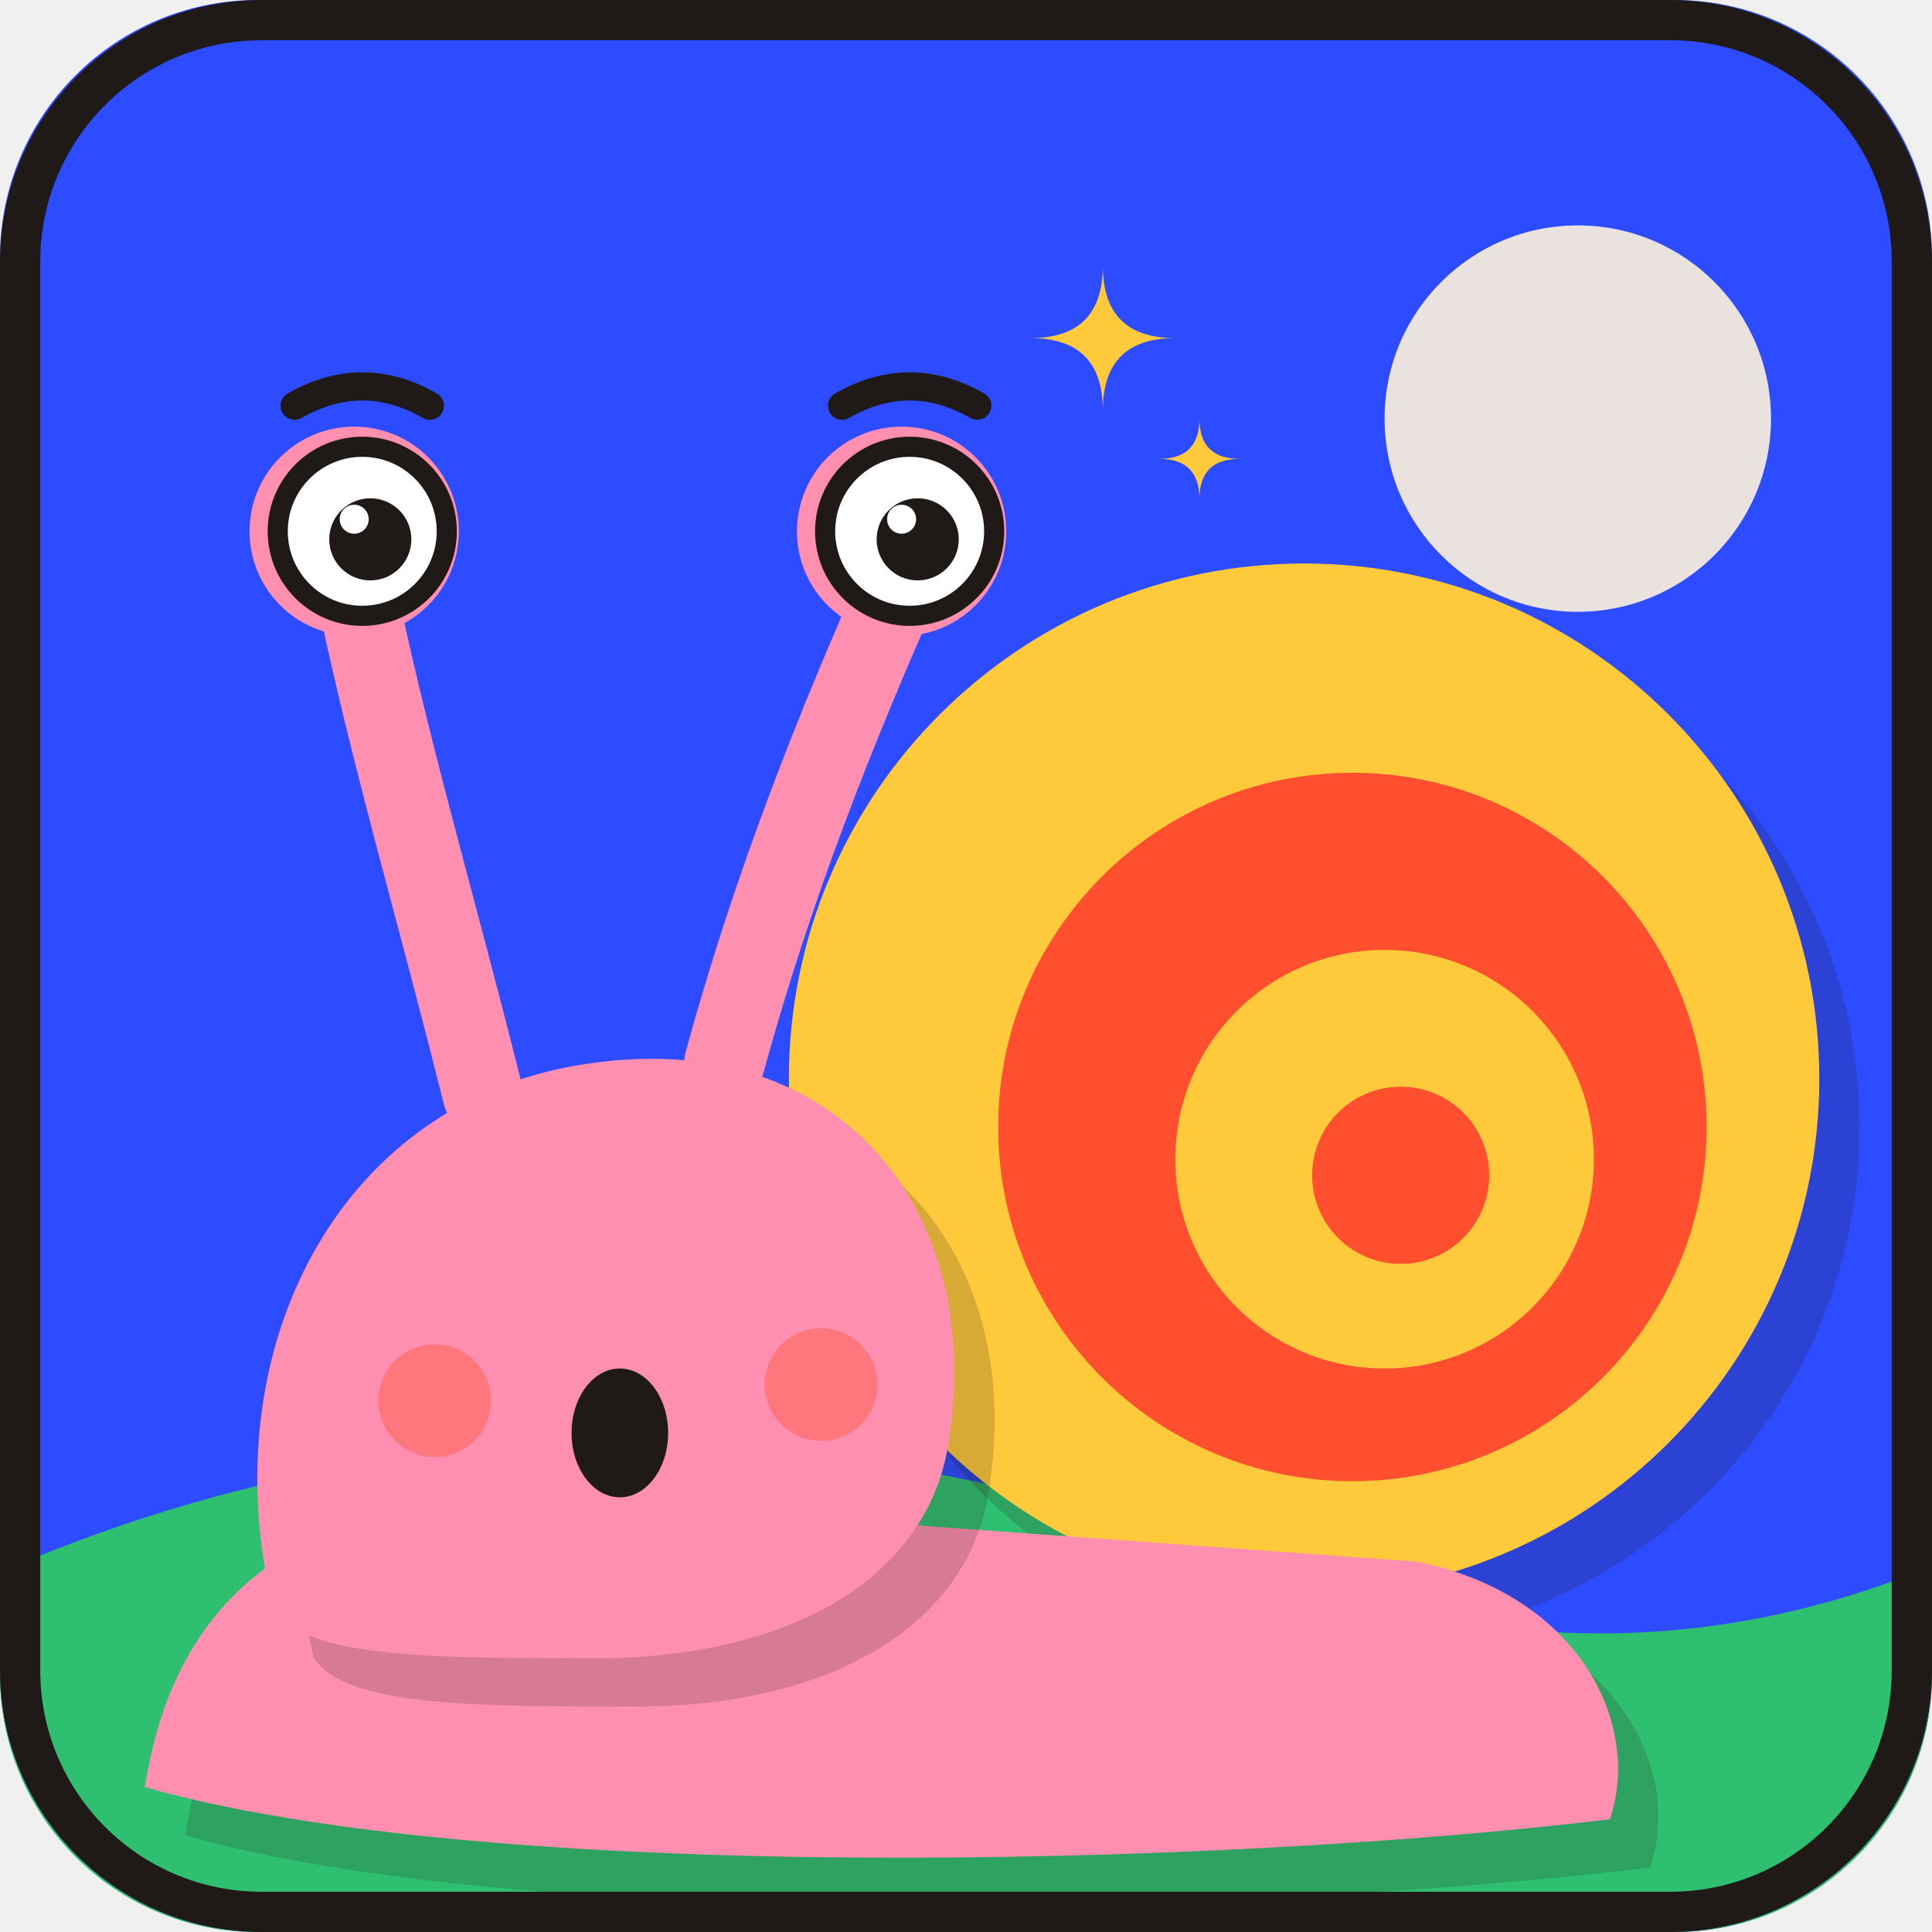
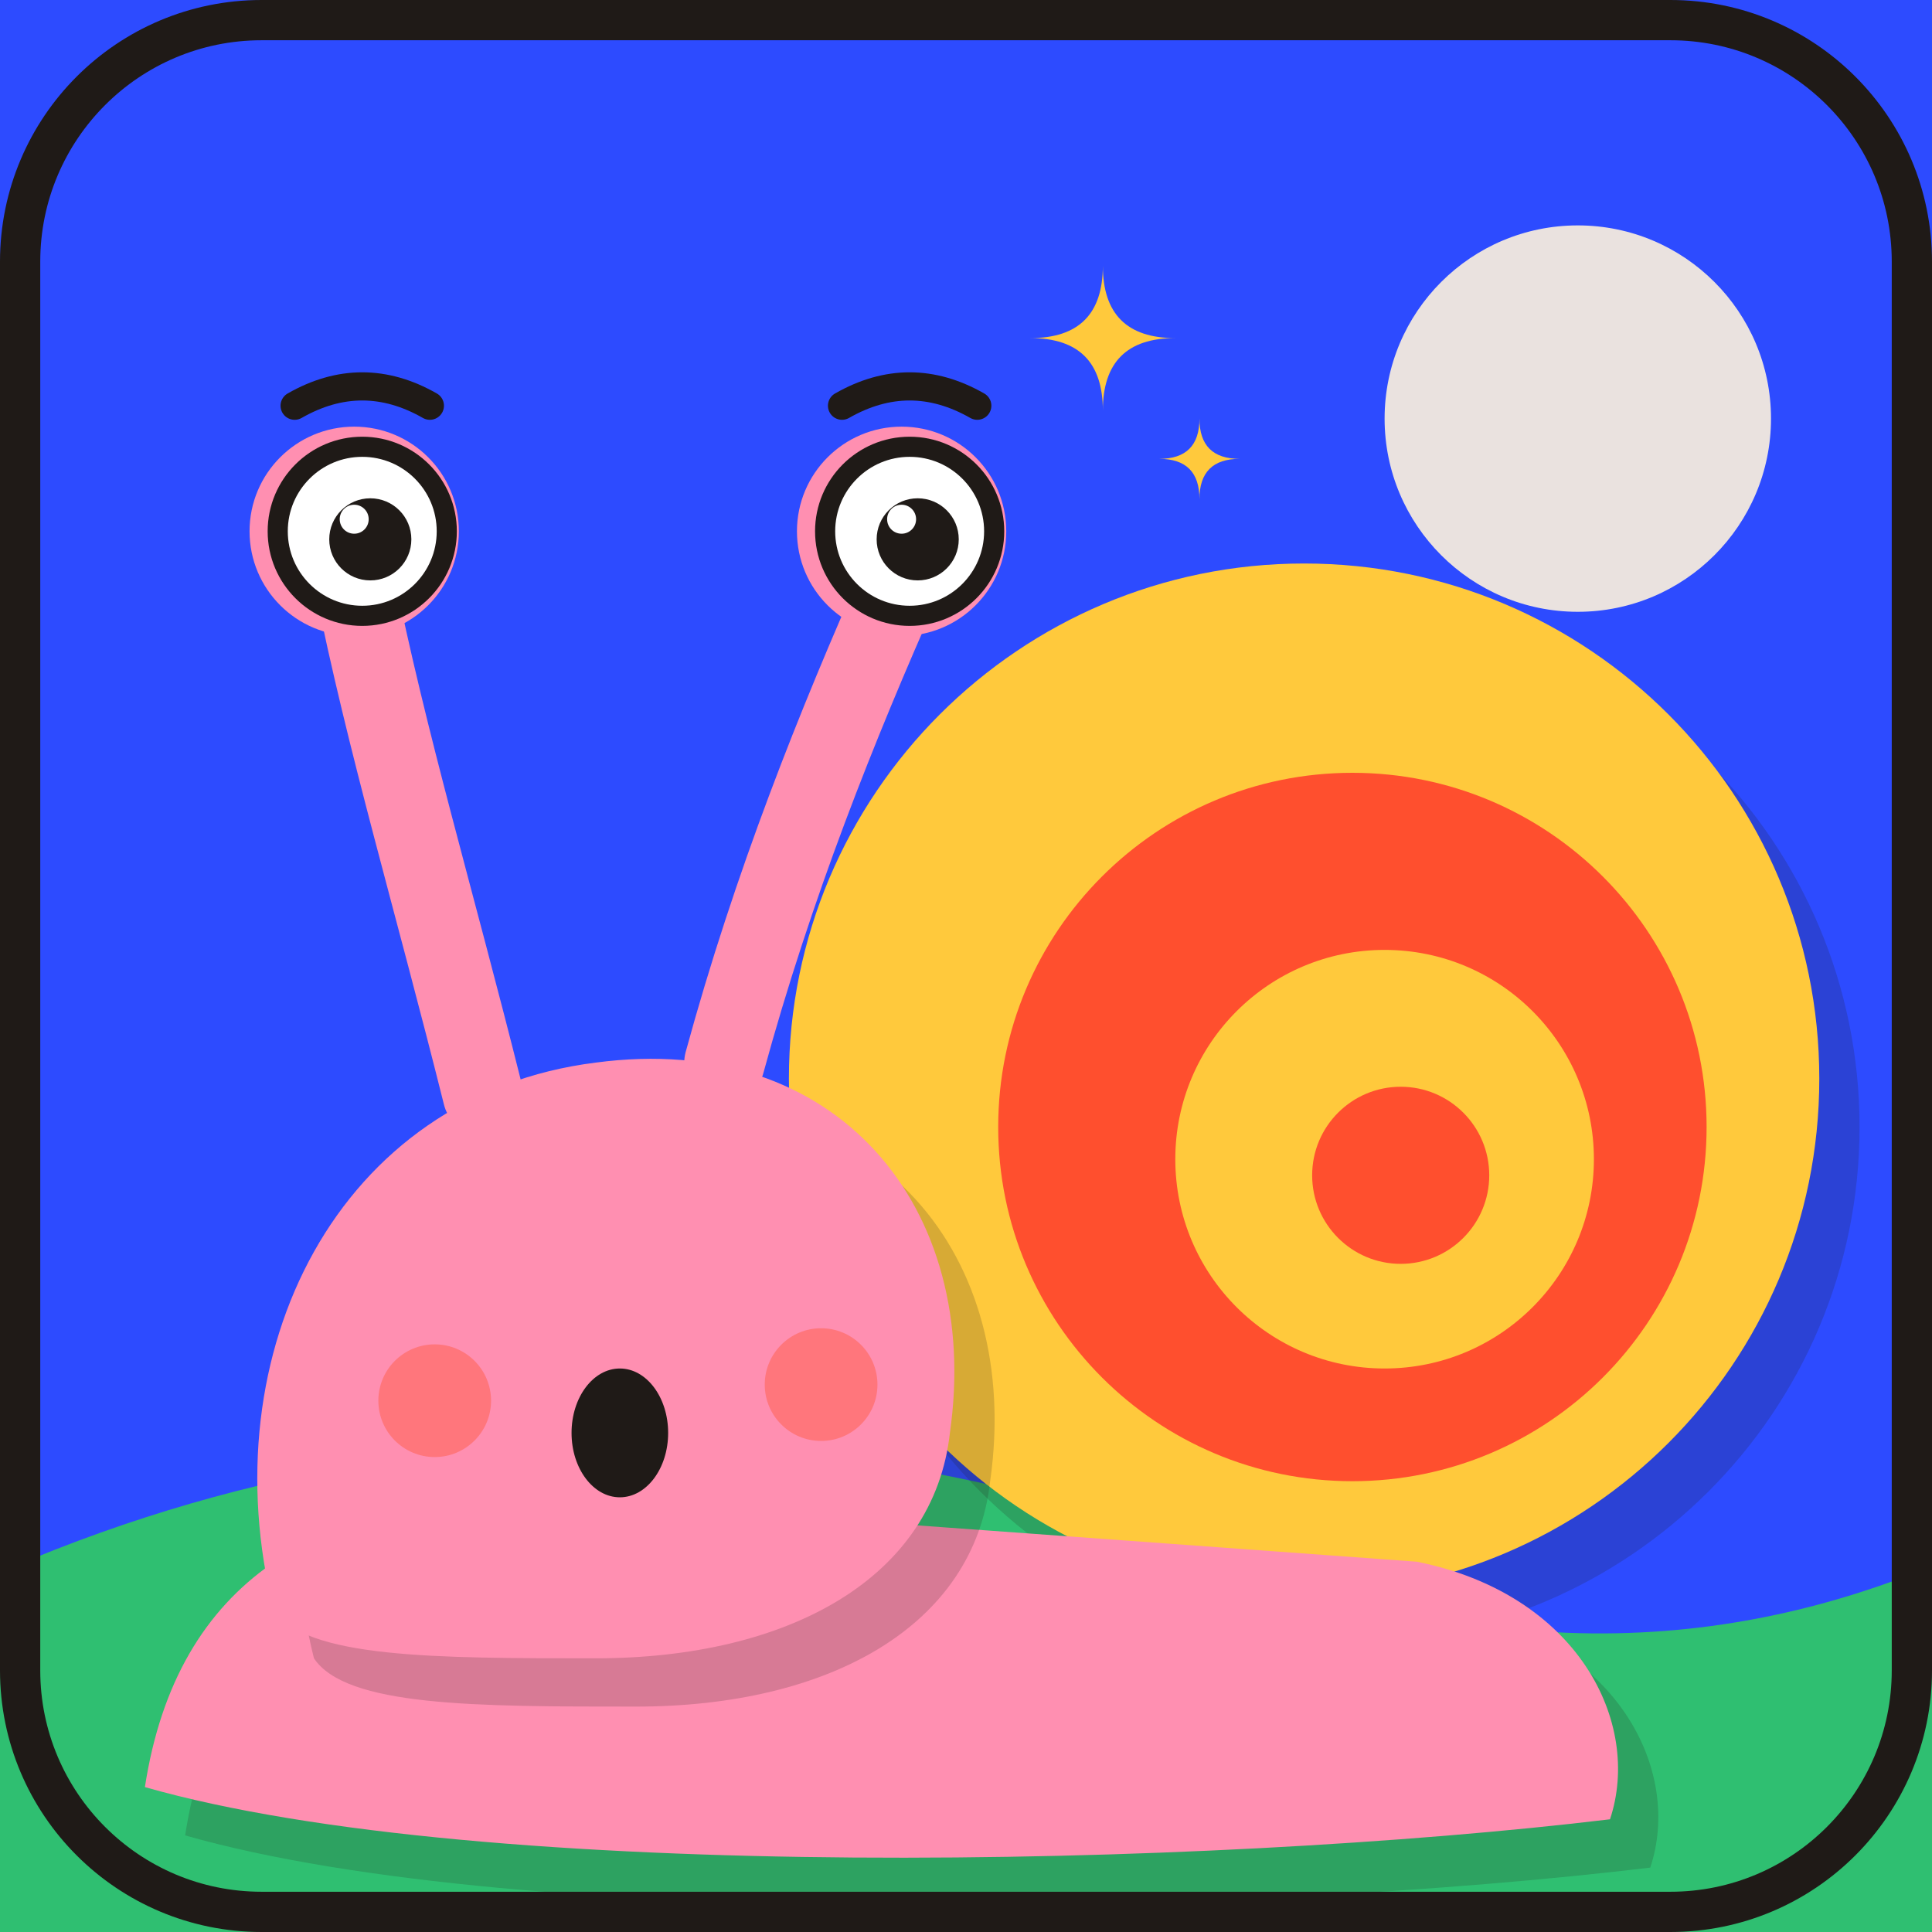
<svg xmlns="http://www.w3.org/2000/svg" width="240" height="240" viewBox="0 0 240 240" fill="none">
-   <defs>
-     <clipPath id="k">
-       <rect width="240" height="240" rx="32" />
-     </clipPath>
-   </defs>
-   <g clip-path="url(#k)">
+   <g>
    <rect width="240" height="240" fill="#2D4BFF" />
    <circle cx="196" cy="52" r="24" fill="#FFF3DC" opacity="0.9" />
    <path d="M-10 200 C 50 170, 110 176, 160 196 C 200 210, 230 200, 250 190 V250 H-10 Z" fill="#2FBF71" />
    <circle cx="162" cy="134" r="64" fill="#1F1A17" opacity="0.18" transform="translate(5 6)" />
    <circle cx="162" cy="134" r="64" fill="#FFC93C" />
    <circle cx="168" cy="140" r="44" fill="#FF4F2E" />
    <circle cx="172" cy="144" r="26" fill="#FFC93C" />
    <circle cx="174" cy="146" r="11" fill="#FF4F2E" />
    <path d="M18 222 C 22 196, 40 186, 66 186 L 176 194 C 196 198, 204 214, 200 226 C 150 232, 60 234, 18 222 Z" fill="#1F1A17" opacity="0.18" transform="translate(5 6)" />
    <path d="M18 222 C 22 196, 40 186, 66 186 L 176 194 C 196 198, 204 214, 200 226 C 150 232, 60 234, 18 222 Z" fill="#FF8FB1" />
    <path d="M34 200 C 26 168, 42 136, 74 132 C 104 128, 122 150, 118 178 C 116 196, 98 206, 74 206 C 54 206, 38 206, 34 200 Z" fill="#1F1A17" opacity="0.18" transform="translate(5 6)" />
    <path d="M34 200 C 26 168, 42 136, 74 132 C 104 128, 122 150, 118 178 C 116 196, 98 206, 74 206 C 54 206, 38 206, 34 200 Z" fill="#FF8FB1" />
    <path d="M60 136 C 54 112, 48 92, 44 72 M90 132 C 96 110, 104 90, 112 72" stroke="#FF8FB1" stroke-width="10" stroke-linecap="round" />
    <circle cx="44" cy="66" r="13" fill="#FF8FB1" />
    <circle cx="112" cy="66" r="13" fill="#FF8FB1" />
    <circle cx="45" cy="66" r="10.5" fill="#FFFFFF" />
    <circle cx="45" cy="66" r="10.5" stroke="#1F1A17" stroke-width="2.5" />
    <circle cx="46" cy="67" r="5.1" fill="#1F1A17" />
    <circle cx="44" cy="64.5" r="1.8" fill="#FFFFFF" />
    <circle cx="113" cy="66" r="10.5" fill="#FFFFFF" />
    <circle cx="113" cy="66" r="10.5" stroke="#1F1A17" stroke-width="2.5" />
    <circle cx="114" cy="67" r="5.1" fill="#1F1A17" />
    <circle cx="112" cy="64.5" r="1.8" fill="#FFFFFF" />
    <path d="M36.6 50.4 Q 45 45.6 53.4 50.4" stroke="#1F1A17" stroke-width="3.5" stroke-linecap="round" />
    <path d="M104.6 50.4 Q 113 45.6 121.4 50.4" stroke="#1F1A17" stroke-width="3.5" stroke-linecap="round" />
    <ellipse cx="77" cy="178" rx="6" ry="8" fill="#1F1A17" />
    <path d="M137 33 Q 137 42 146 42 Q 137 42 137 51 Q 137 42 128 42 Q 137 42 137 33 Z" fill="#FFC93C" />
    <path d="M149 52 Q 149 57 154 57 Q 149 57 149 62 Q 149 57 144 57 Q 149 57 149 52 Z" fill="#FFC93C" />
    <circle cx="54" cy="174" r="7" fill="#FF4F2E" opacity="0.4" />
    <circle cx="102" cy="172" r="7" fill="#FF4F2E" opacity="0.4" />
  </g>
  <rect x="2.5" y="2.5" width="235" height="235" rx="30" stroke="#1F1A17" stroke-width="5" />
</svg>
